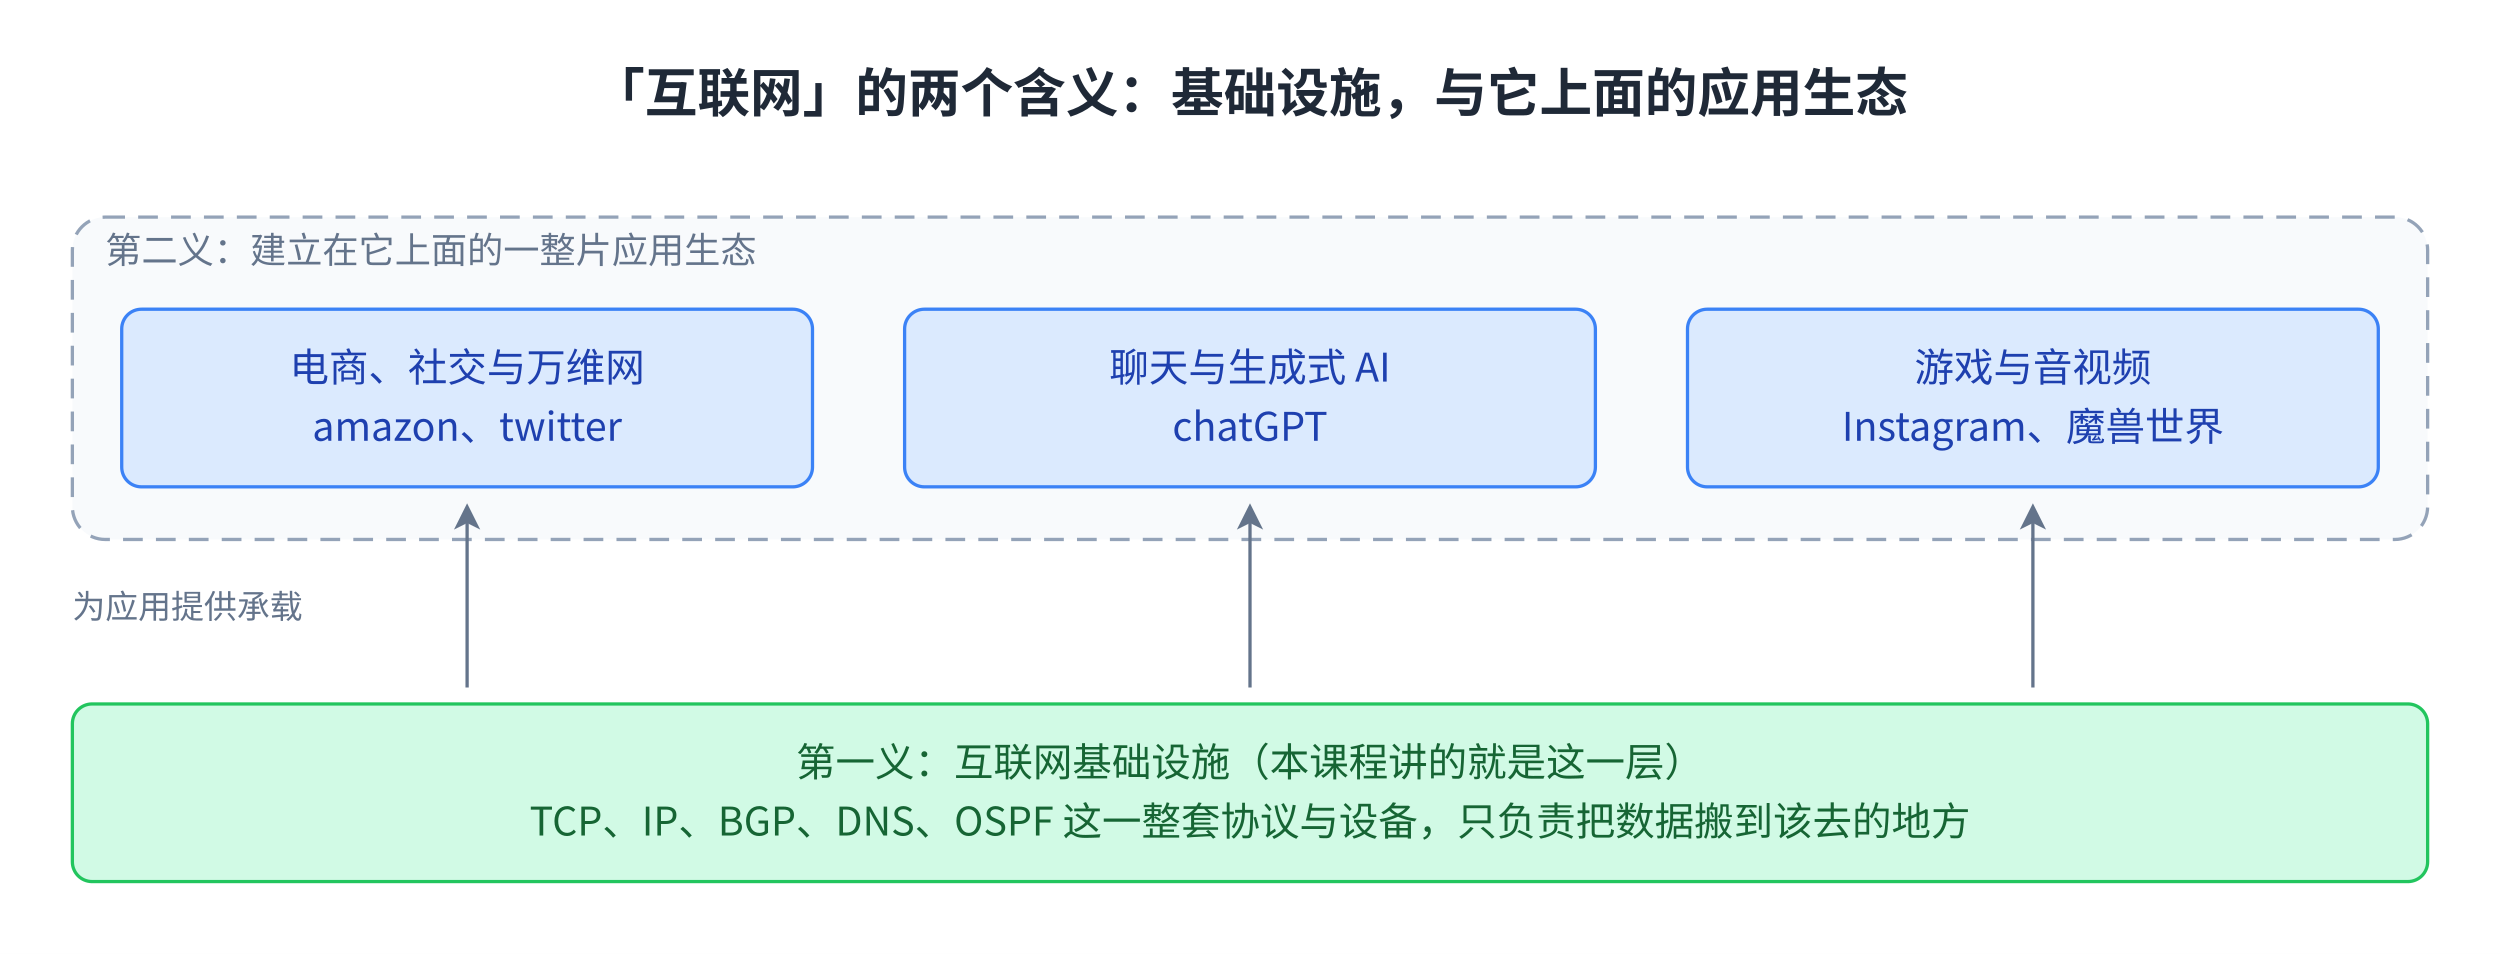
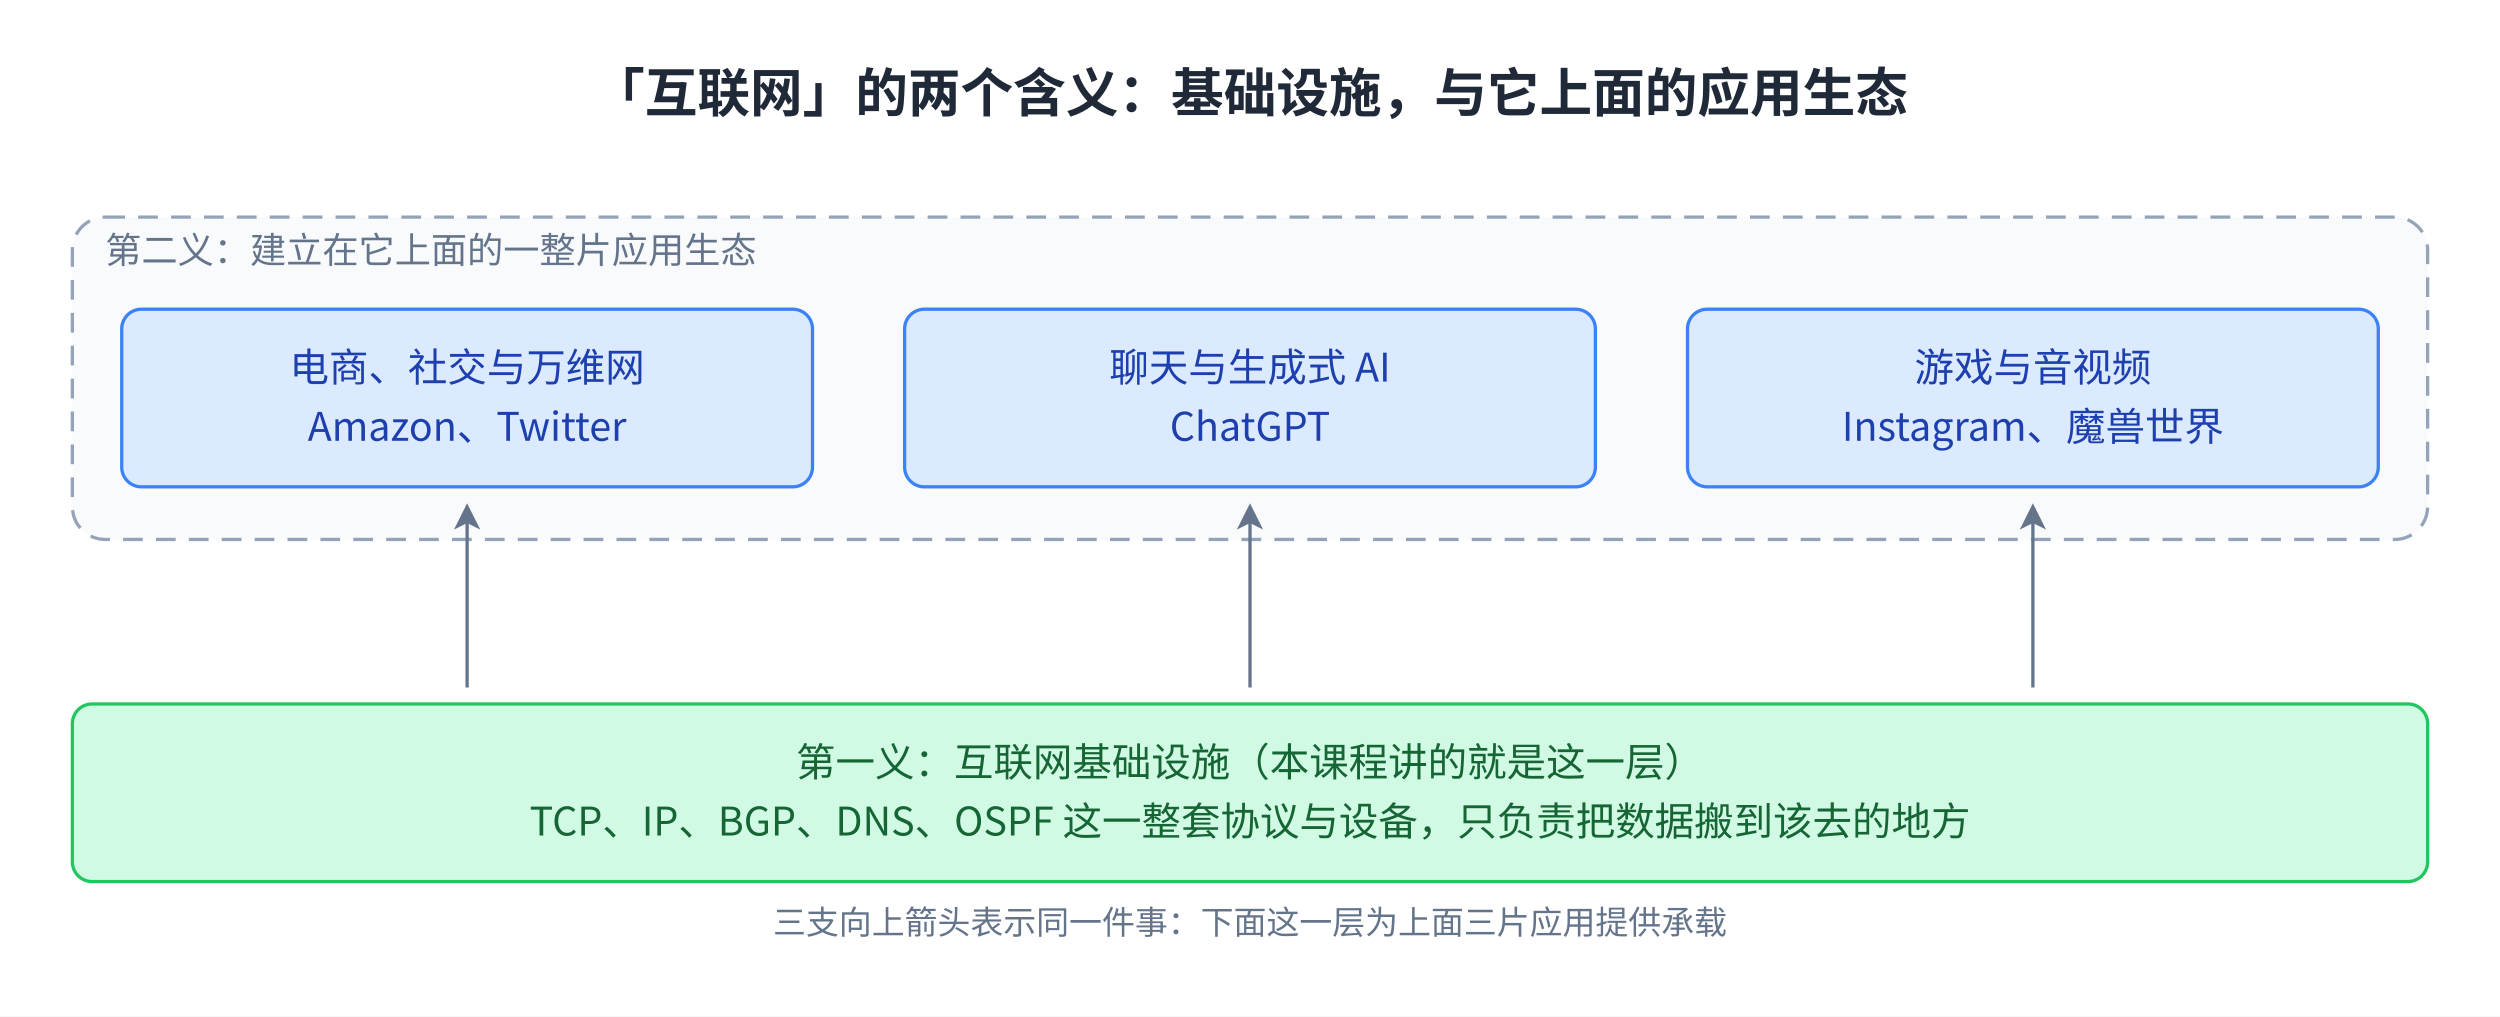
- <svg xmlns="http://www.w3.org/2000/svg" viewBox="0 0 760 290" width="760" height="290" role="img" aria-labelledby="fig-intro-1-title fig-intro-1-desc">
+ <svg xmlns="http://www.w3.org/2000/svg" viewBox="0 0 760 309" width="760" height="309" role="img" aria-labelledby="fig-intro-1-title fig-intro-1-desc">
  <defs>
    <style>
      text { font-family: 'PingFang SC', 'Microsoft YaHei', 'Noto Sans CJK SC', system-ui, sans-serif; }
    </style>
    <marker id="arrow" markerWidth="8" markerHeight="8" refX="2" refY="4" orient="auto" markerUnits="userSpaceOnUse">
      <path d="M0,0 L8,4 L0,8 L2,4 z" fill="#64748b" />
    </marker>
  </defs>
-   <rect x="0" y="0" width="760" height="290" fill="#ffffff" />
+   <rect x="0" y="0" width="760" height="309" fill="#ffffff" />
  <text x="380" y="34" font-size="16" font-weight="600" fill="#1f2937" text-anchor="middle">「互联网」的两个含义：基础设施，与它上面的应用生态</text>
  <rect x="22" y="66" width="716" height="98" rx="10" fill="#f8fafc" stroke="#94a3b8" stroke-dasharray="6,4" />
  <text x="32" y="80" font-size="11" fill="#64748b">第二义：建立在它上面的一整片应用生态</text>
  <rect x="37" y="94" width="210" height="54" rx="6" fill="#dbeafe" stroke="#3b82f6" />
  <text x="142" y="116" font-size="12" fill="#1e40af" text-anchor="middle">电商、社交与万维网</text>
-   <text x="142" y="134" font-size="12" fill="#1e40af" text-anchor="middle">amazon、twitter</text>
+   <text x="142" y="134" font-size="12" fill="#1e40af" text-anchor="middle">Amazon、Twitter</text>
  <rect x="275" y="94" width="210" height="54" rx="6" fill="#dbeafe" stroke="#3b82f6" />
  <text x="380" y="116" font-size="12" fill="#1e40af" text-anchor="middle">聊天与生成式 AI</text>
-   <text x="380" y="134" font-size="12" fill="#1e40af" text-anchor="middle">chatGPT</text>
+   <text x="380" y="134" font-size="12" fill="#1e40af" text-anchor="middle">ChatGPT</text>
  <rect x="513" y="94" width="210" height="54" rx="6" fill="#dbeafe" stroke="#3b82f6" />
  <text x="618" y="116" font-size="12" fill="#1e40af" text-anchor="middle">游戏与音视频</text>
  <text x="618" y="134" font-size="12" fill="#1e40af" text-anchor="middle">Instagram、魔兽世界</text>
  <rect x="22" y="214" width="716" height="54" rx="6" fill="#d1fae5" stroke="#22c55e" />
  <text x="380" y="236" font-size="12" fill="#166534" text-anchor="middle">第一义：互联网基础设施（本课程讲的就是这一层）</text>
  <text x="380" y="254" font-size="12" fill="#166534" text-anchor="middle">TCP、IP、BGP、DNS、OSPF 这一整套协议与设备，只负责把数据搬到该去的地方</text>
  <path d="M142,209 L 142,159" fill="none" stroke="#64748b" marker-end="url(#arrow)" />
  <path d="M380,209 L 380,159" fill="none" stroke="#64748b" marker-end="url(#arrow)" />
  <path d="M618,209 L 618,159" fill="none" stroke="#64748b" marker-end="url(#arrow)" />
-   <text x="22" y="188" font-size="10" fill="#64748b">为应用提供承载</text>
+   <text x="380" y="284" font-size="10" fill="#64748b" text-anchor="middle">三支向上箭头表示同一件事：下面这一层为上面三片应用提供承载</text>
</svg>
